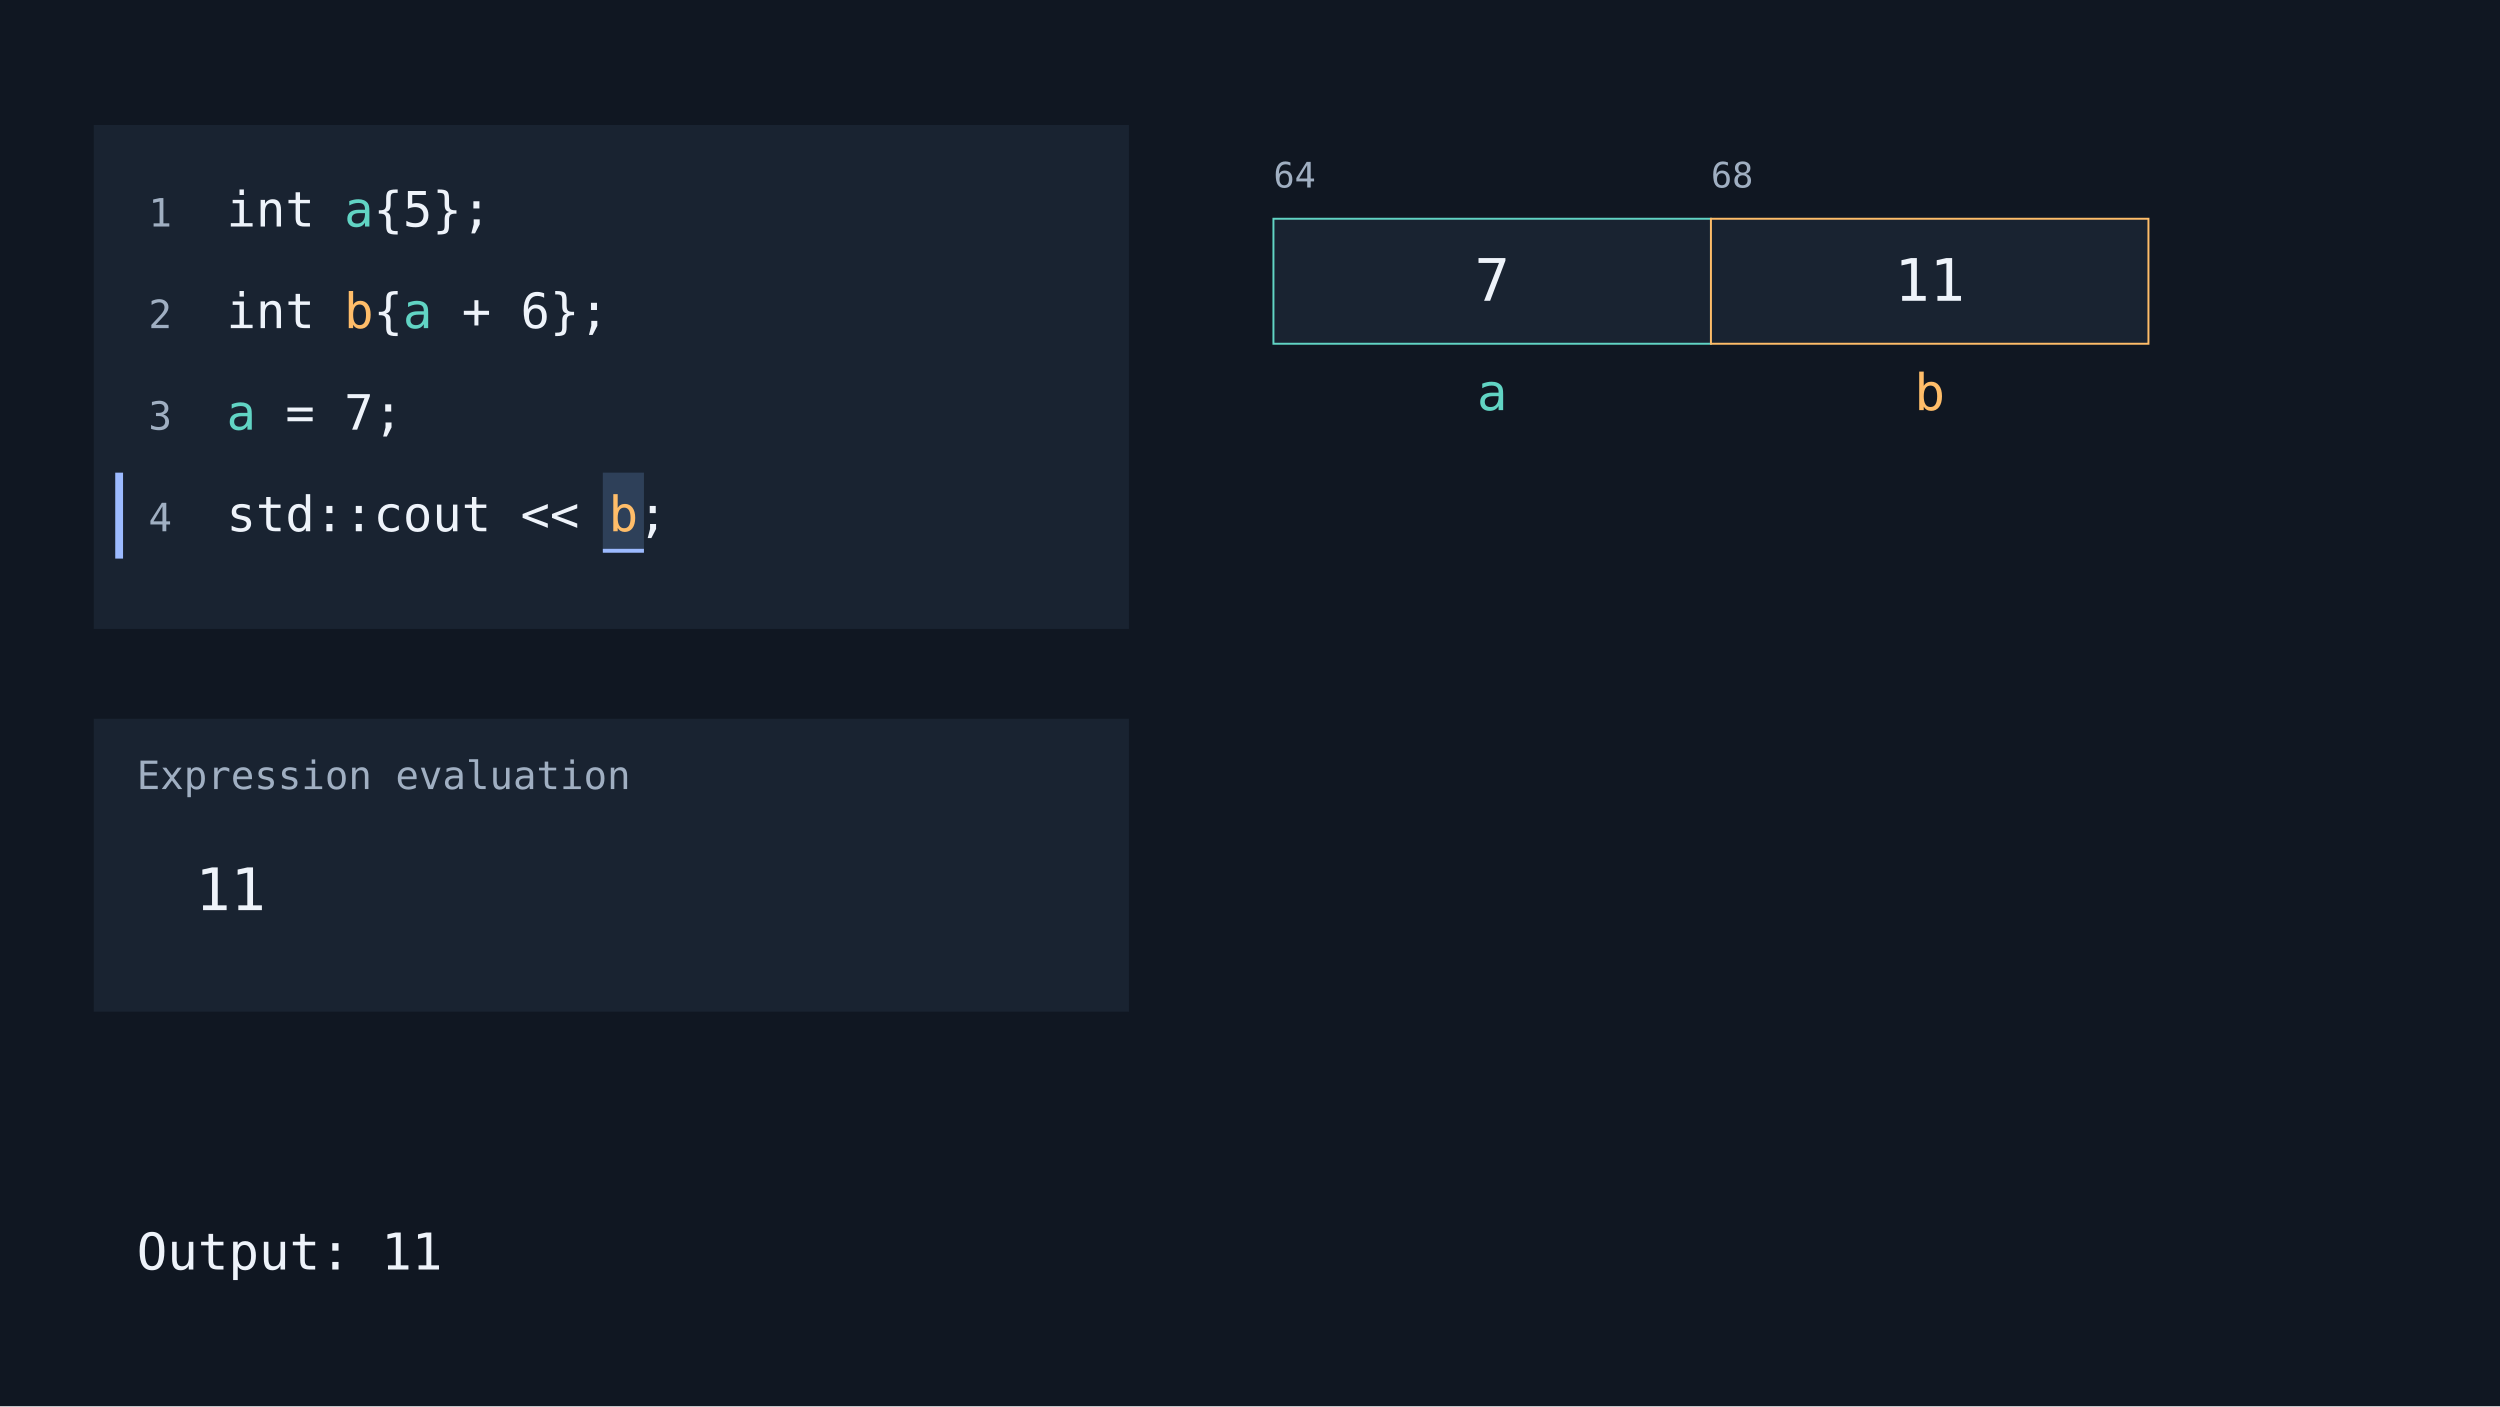
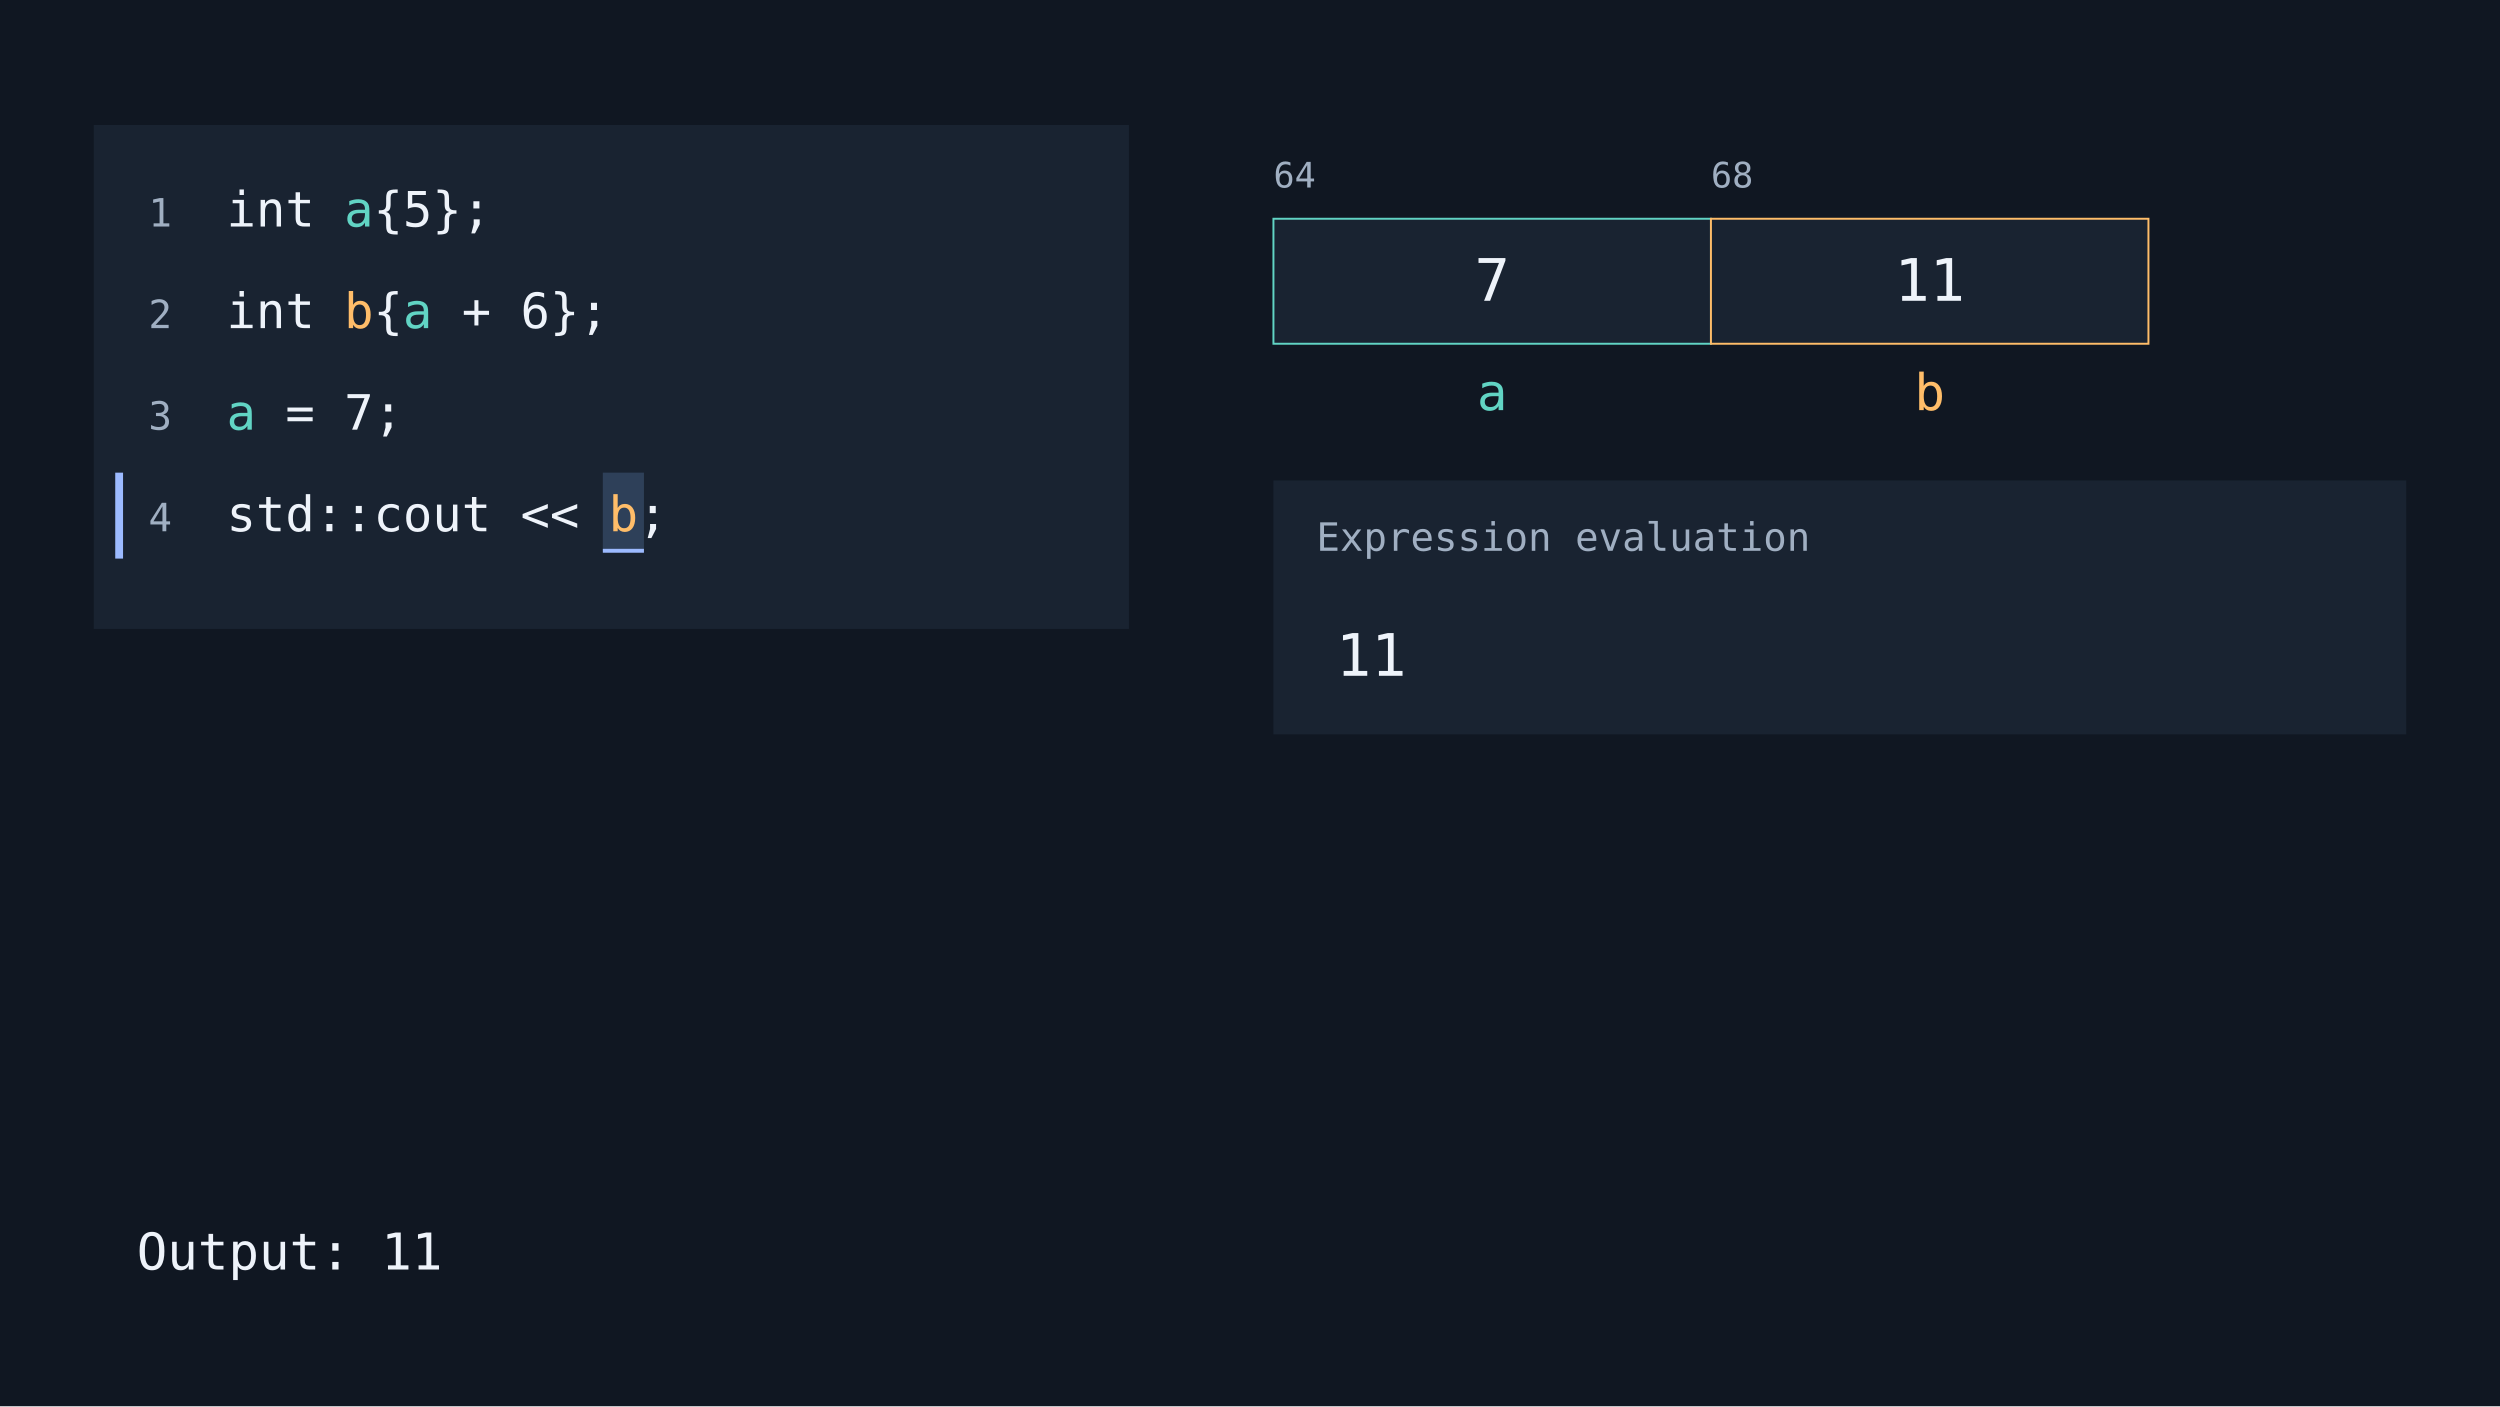
<svg xmlns="http://www.w3.org/2000/svg" viewBox="0 0 1280 720" width="1280" height="720" role="img">
  <rect x="0" y="0" width="1280" height="720" fill="#101722" stroke="none" stroke-width="1" />
  <rect x="48" y="64" width="530" height="258" fill="#192331" stroke="none" stroke-width="1" />
-   <rect x="48" y="368" width="530" height="150" fill="#192331" stroke="none" stroke-width="1" />
-   <text x="70" y="404" font-family="DejaVu Sans Mono,monospace" font-size="20" fill="#a0afc2" xml:space="preserve">Expression evaluation</text>
-   <text x="100" y="466" font-family="DejaVu Sans Mono,monospace" font-size="30" fill="#eef3fa" xml:space="preserve">11</text>
+   <rect x="652" y="246" width="580" height="130" fill="#192331" stroke="none" stroke-width="1" />
+   <text x="674" y="282" font-family="DejaVu Sans Mono,monospace" font-size="20" fill="#a0afc2" xml:space="preserve">Expression evaluation</text>
+   <text x="684" y="346" font-family="DejaVu Sans Mono,monospace" font-size="30" fill="#eef3fa" xml:space="preserve">11</text>
  <text x="76" y="116" font-family="DejaVu Sans Mono,monospace" font-size="20" fill="#a0afc2" xml:space="preserve">1</text>
  <text x="116.0" y="116" font-family="DejaVu Sans Mono,monospace" font-size="25" fill="#eef3fa" xml:space="preserve">int</text>
  <text x="161.15" y="116" font-family="DejaVu Sans Mono,monospace" font-size="25" fill="#eef3fa" xml:space="preserve"> </text>
  <text x="176.2" y="116" font-family="DejaVu Sans Mono,monospace" font-size="25" fill="#61d4c4" xml:space="preserve">a</text>
  <text x="191.25" y="116" font-family="DejaVu Sans Mono,monospace" font-size="25" fill="#eef3fa" xml:space="preserve">{5};</text>
  <text x="76" y="168" font-family="DejaVu Sans Mono,monospace" font-size="20" fill="#a0afc2" xml:space="preserve">2</text>
  <text x="116.0" y="168" font-family="DejaVu Sans Mono,monospace" font-size="25" fill="#eef3fa" xml:space="preserve">int</text>
  <text x="161.15" y="168" font-family="DejaVu Sans Mono,monospace" font-size="25" fill="#eef3fa" xml:space="preserve"> </text>
  <text x="176.2" y="168" font-family="DejaVu Sans Mono,monospace" font-size="25" fill="#ffbd69" xml:space="preserve">b</text>
  <text x="191.25" y="168" font-family="DejaVu Sans Mono,monospace" font-size="25" fill="#eef3fa" xml:space="preserve">{</text>
  <text x="206.3" y="168" font-family="DejaVu Sans Mono,monospace" font-size="25" fill="#61d4c4" xml:space="preserve">a</text>
  <text x="221.35" y="168" font-family="DejaVu Sans Mono,monospace" font-size="25" fill="#eef3fa" xml:space="preserve"> + 6};</text>
  <text x="76" y="220" font-family="DejaVu Sans Mono,monospace" font-size="20" fill="#a0afc2" xml:space="preserve">3</text>
  <text x="116.0" y="220" font-family="DejaVu Sans Mono,monospace" font-size="25" fill="#61d4c4" xml:space="preserve">a</text>
  <text x="131.05" y="220" font-family="DejaVu Sans Mono,monospace" font-size="25" fill="#eef3fa" xml:space="preserve"> = 7;</text>
  <rect x="59" y="242" width="4" height="44" fill="#9cbaff" stroke="none" stroke-width="1" />
  <rect x="308.65" y="242" width="21.05" height="40" fill="#2e4059" stroke="none" stroke-width="1" />
  <line x1="308.65" y1="282" x2="329.7" y2="282" stroke="#9cbaff" stroke-width="2" />
  <text x="76" y="272" font-family="DejaVu Sans Mono,monospace" font-size="20" fill="#a0afc2" xml:space="preserve">4</text>
  <text x="116.0" y="272" font-family="DejaVu Sans Mono,monospace" font-size="25" fill="#eef3fa" xml:space="preserve">std</text>
  <text x="161.15" y="272" font-family="DejaVu Sans Mono,monospace" font-size="25" fill="#eef3fa" xml:space="preserve">::</text>
  <text x="191.25" y="272" font-family="DejaVu Sans Mono,monospace" font-size="25" fill="#eef3fa" xml:space="preserve">cout</text>
  <text x="251.45" y="272" font-family="DejaVu Sans Mono,monospace" font-size="25" fill="#eef3fa" xml:space="preserve"> &lt;&lt; </text>
  <text x="311.65" y="272" font-family="DejaVu Sans Mono,monospace" font-size="25" fill="#ffbd69" xml:space="preserve">b</text>
  <text x="326.7" y="272" font-family="DejaVu Sans Mono,monospace" font-size="25" fill="#eef3fa" xml:space="preserve">;</text>
  <text x="652" y="96" font-family="DejaVu Sans Mono,monospace" font-size="18" fill="#a0afc2" xml:space="preserve">64</text>
  <text x="756.174" y="210" font-family="DejaVu Sans Mono,monospace" font-size="26" fill="#61d4c4" xml:space="preserve">a</text>
  <rect x="652" y="112" width="224.0" height="64" fill="#192331" stroke="#61d4c4" stroke-width="1" />
  <text x="754.97" y="154" font-family="DejaVu Sans Mono,monospace" font-size="30" fill="#eef3fa" xml:space="preserve">7</text>
  <text x="876.0" y="96" font-family="DejaVu Sans Mono,monospace" font-size="18" fill="#a0afc2" xml:space="preserve">68</text>
  <text x="980.174" y="210" font-family="DejaVu Sans Mono,monospace" font-size="26" fill="#ffbd69" xml:space="preserve">b</text>
  <rect x="876.0" y="112" width="224.0" height="64" fill="#192331" stroke="#ffbd69" stroke-width="1" />
  <text x="969.94" y="154" font-family="DejaVu Sans Mono,monospace" font-size="30" fill="#eef3fa" xml:space="preserve">11</text>
  <text x="70" y="650" font-family="DejaVu Sans Mono,monospace" font-size="26" fill="#eef3fa" xml:space="preserve">Output: 11</text>
</svg>
